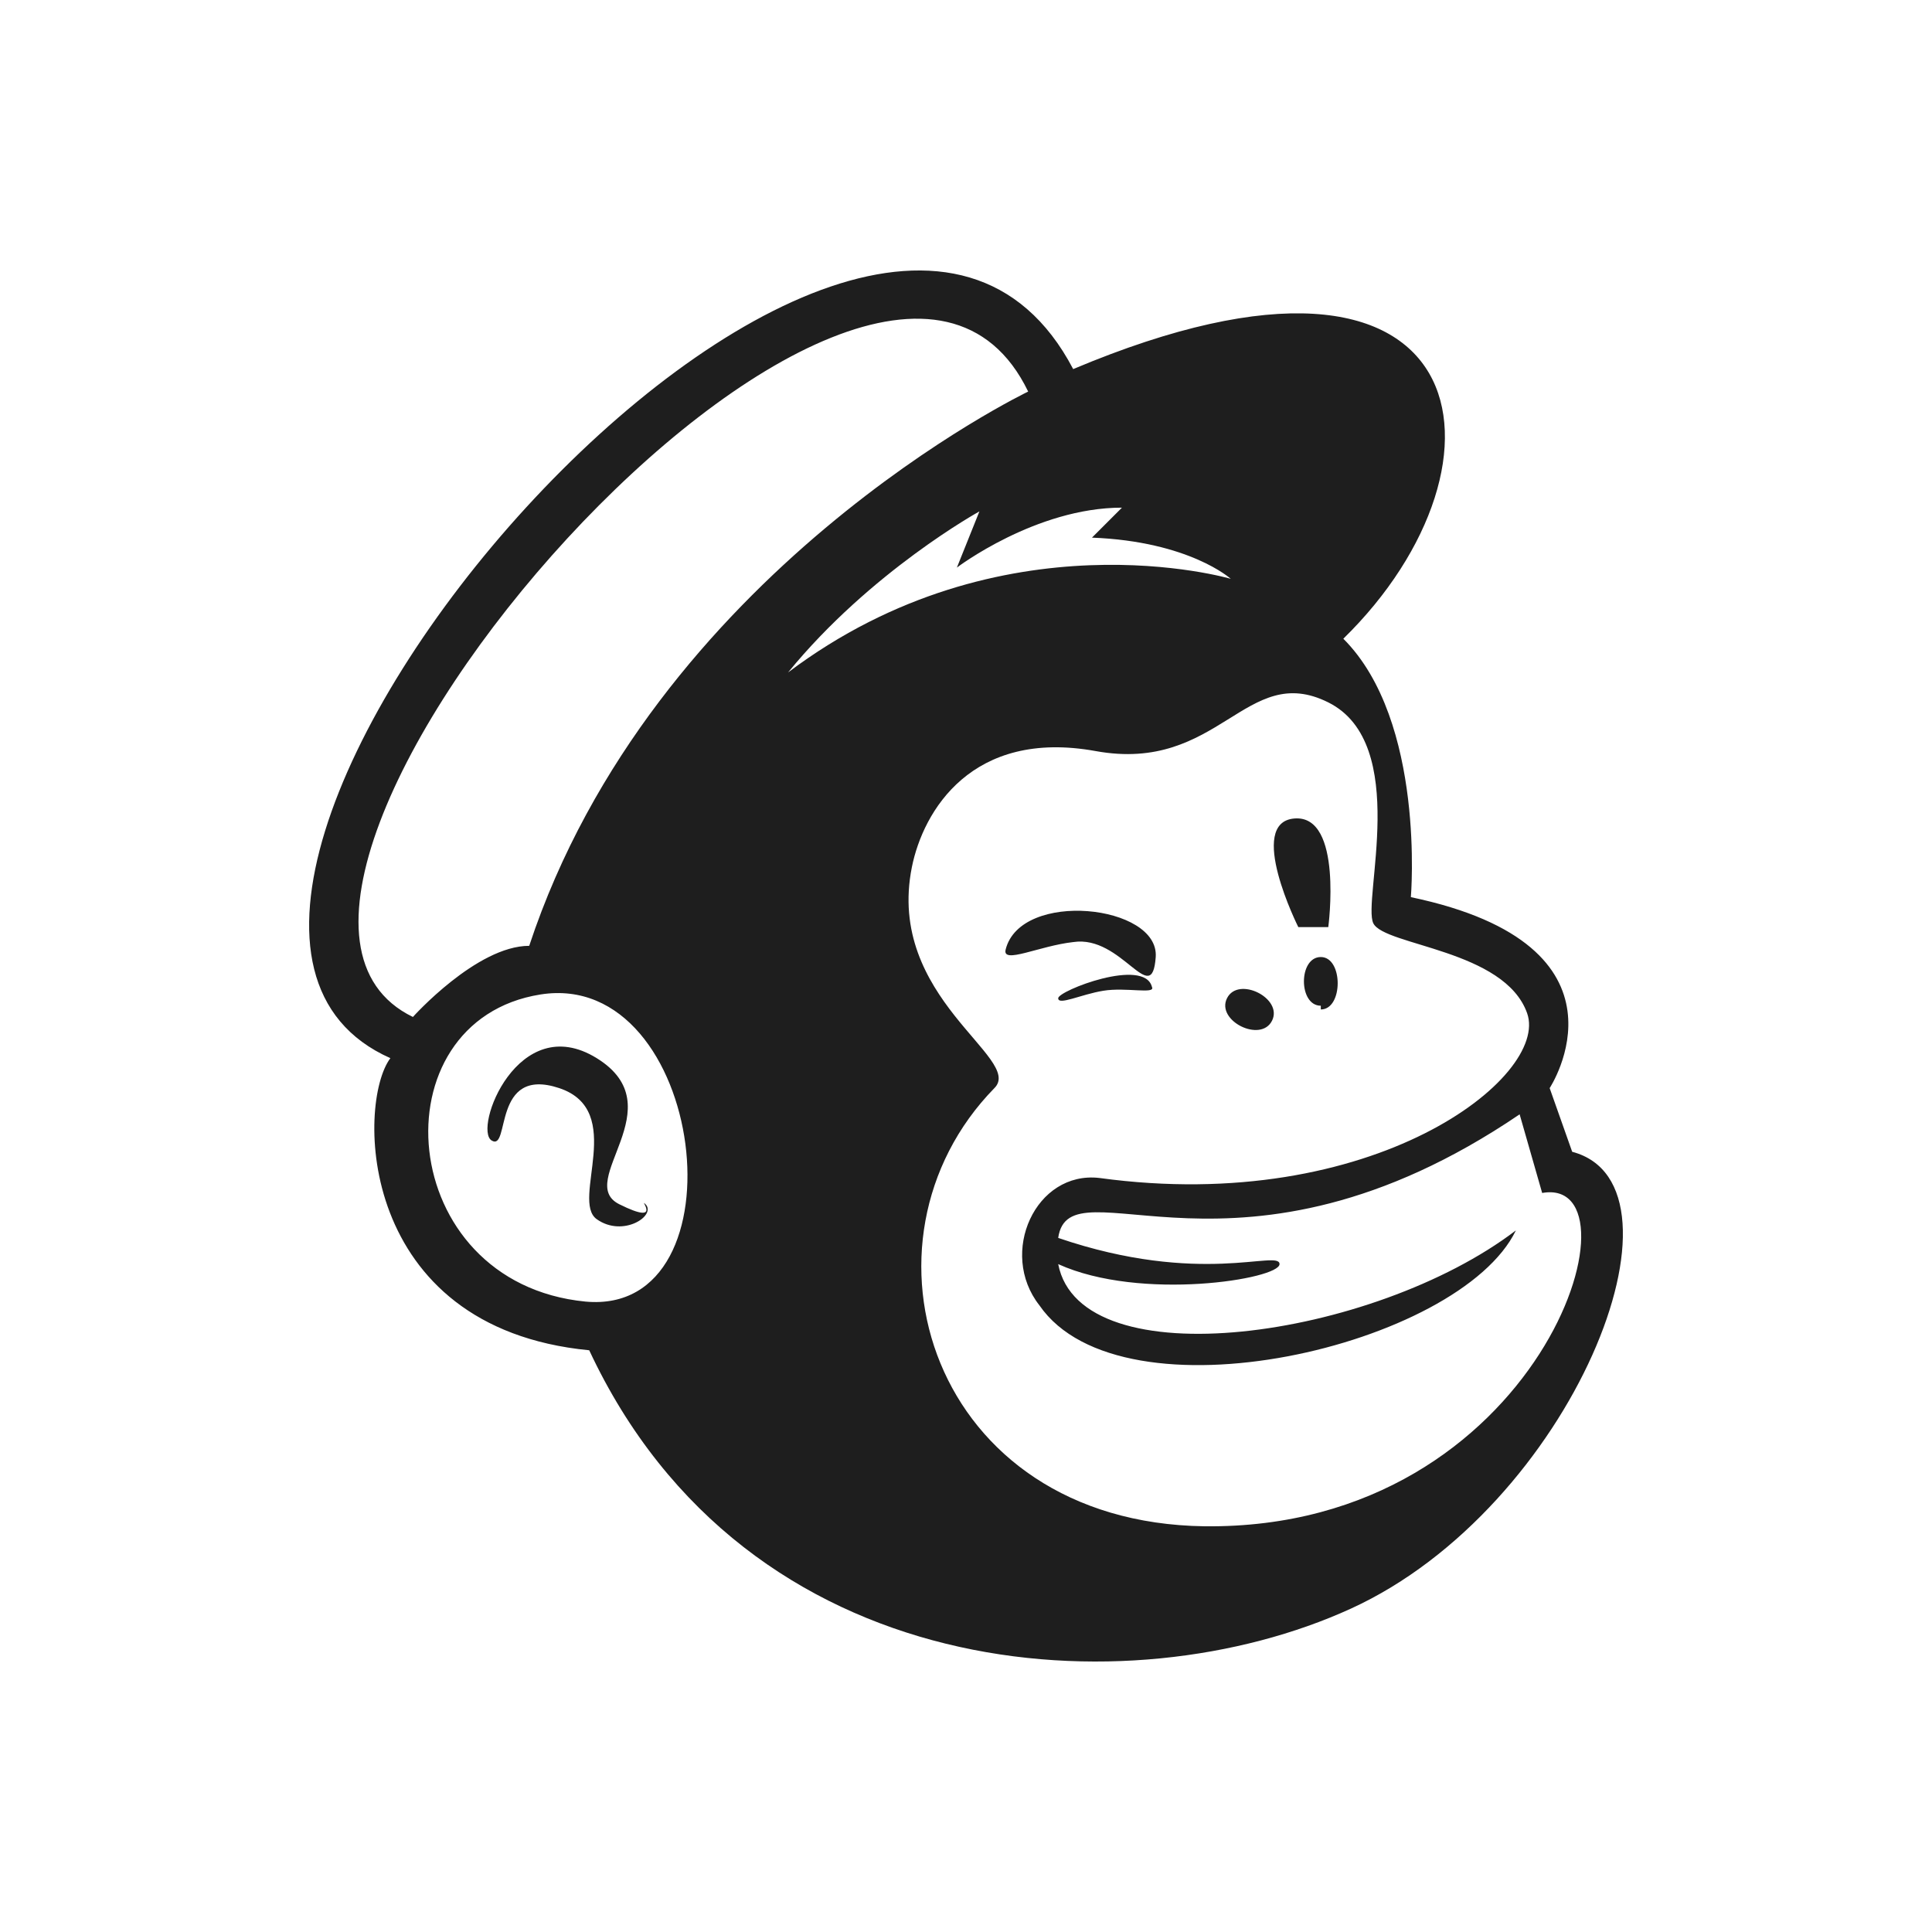
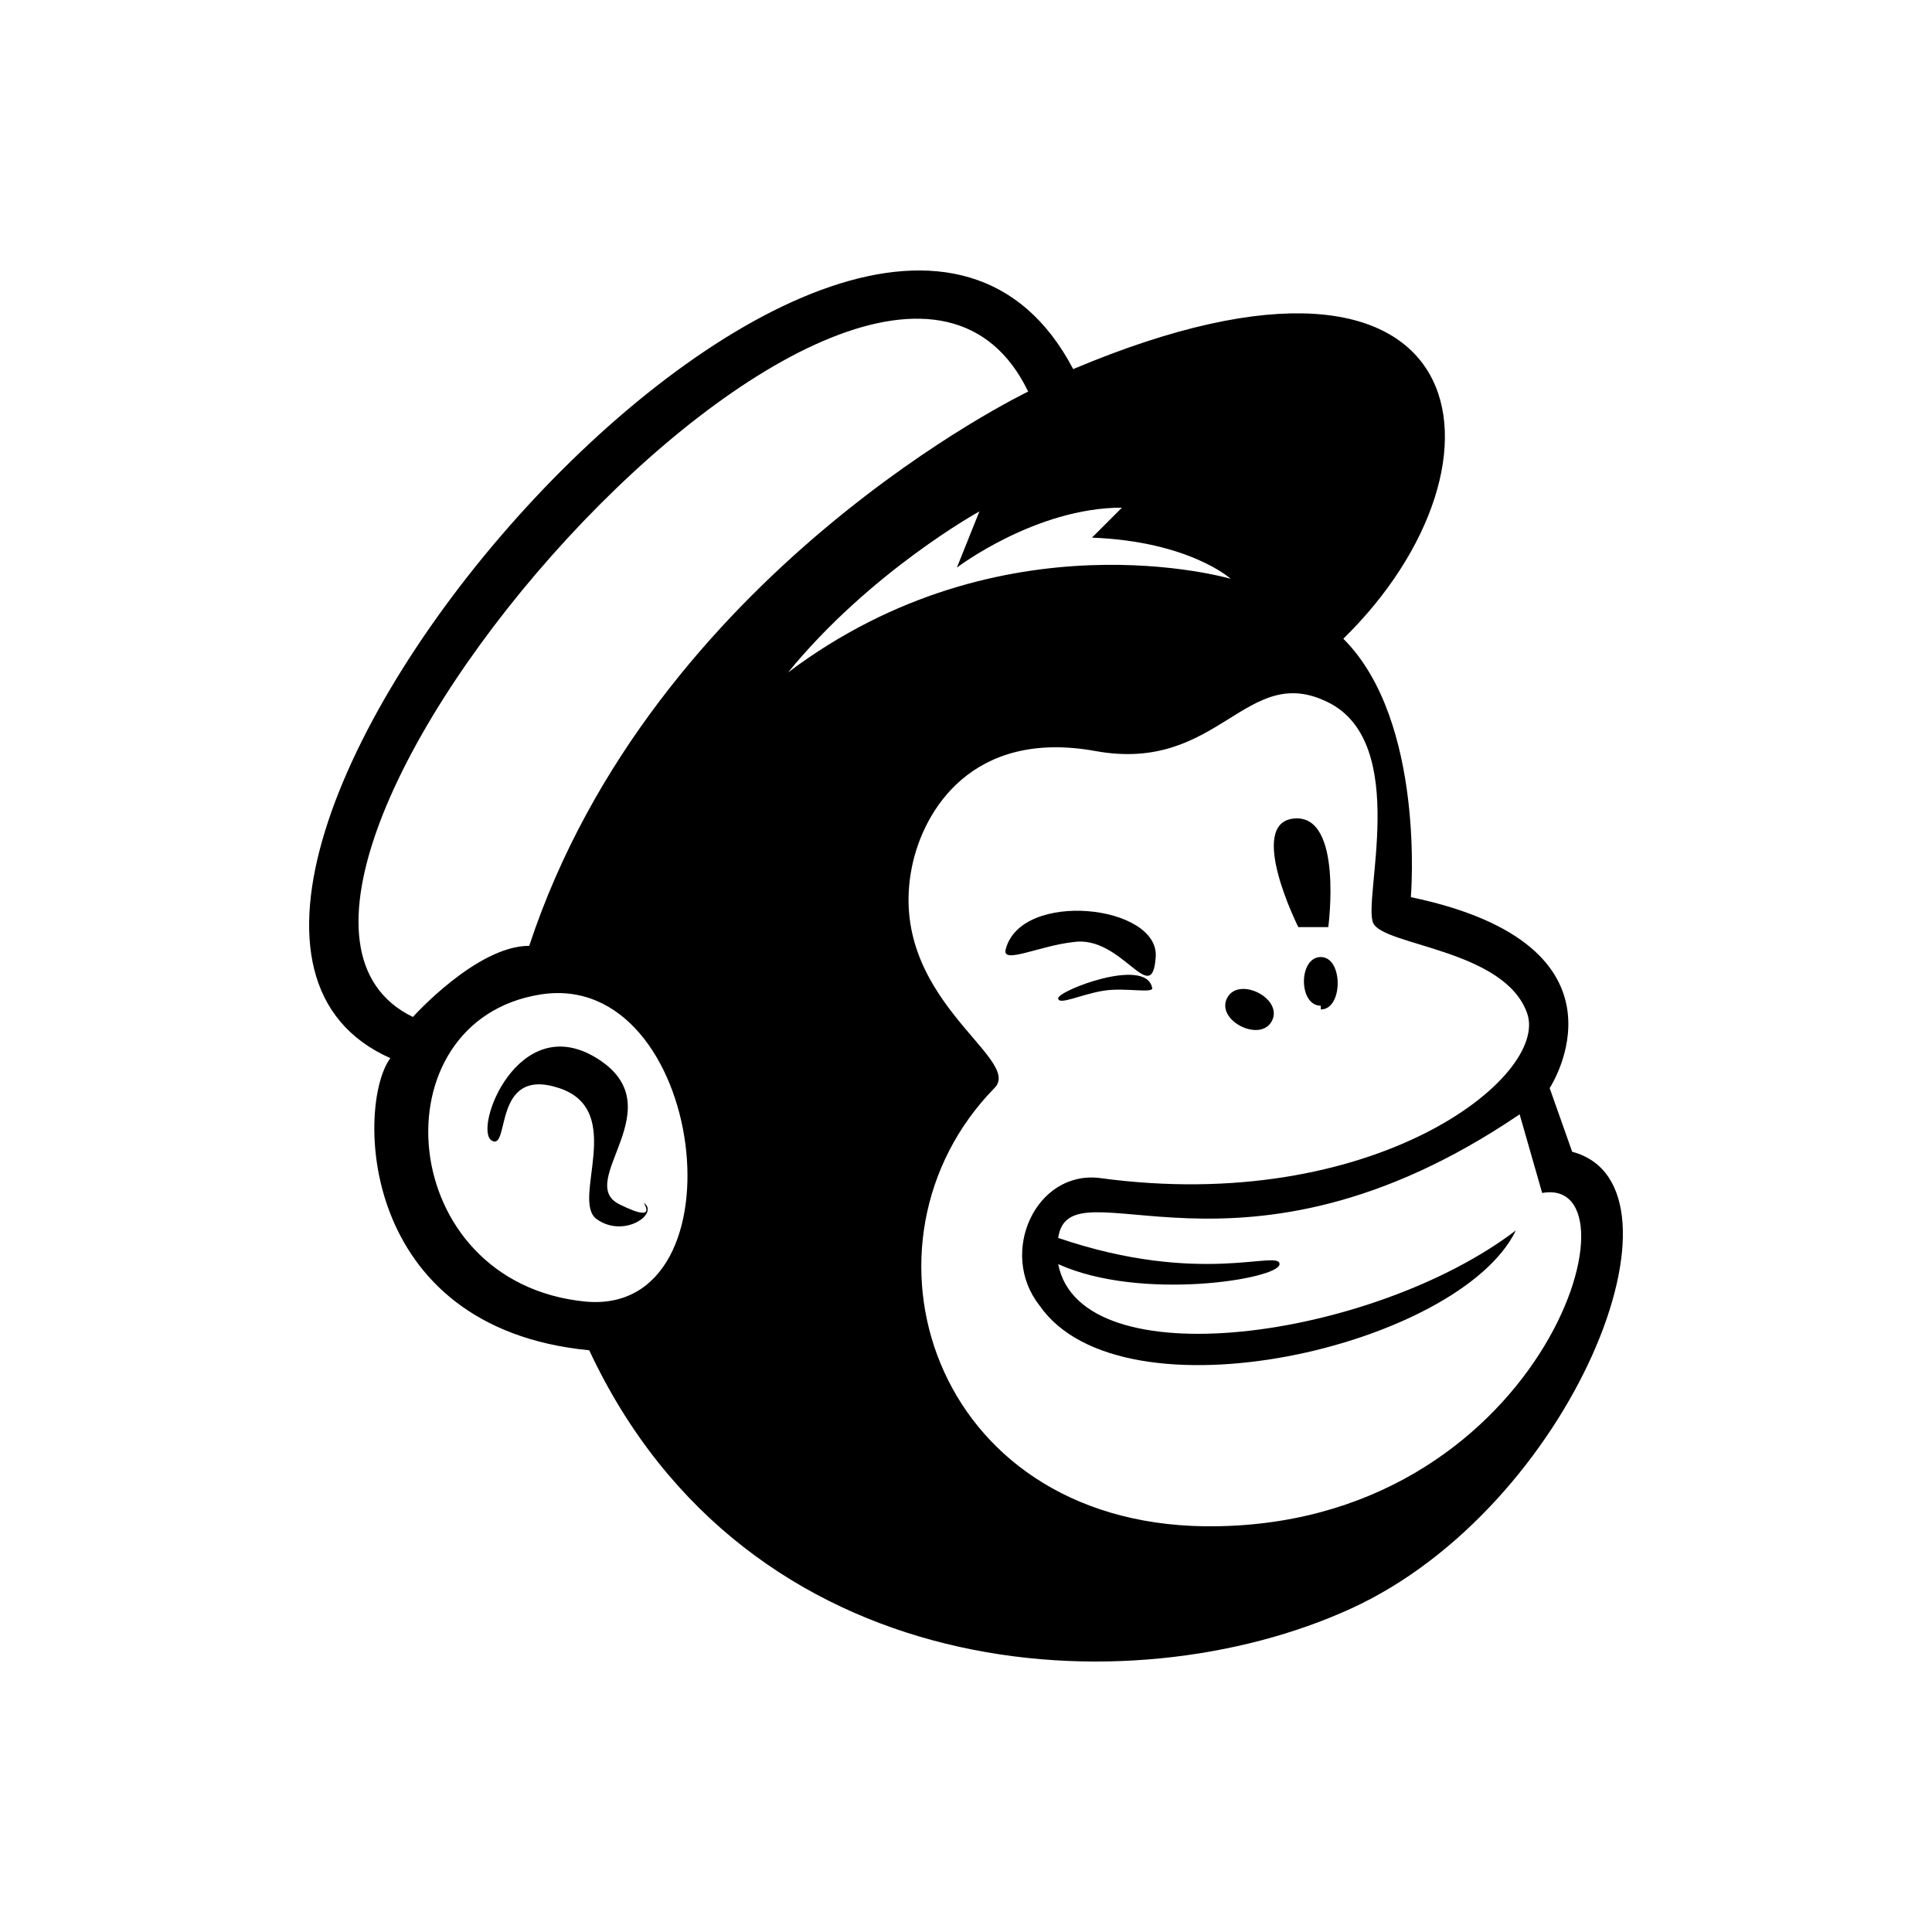
<svg xmlns="http://www.w3.org/2000/svg" width="50px" height="50px" viewBox="0 0 50 50" version="1.1">
  <g id="Zeplin-Copy-23" stroke="none" stroke-width="1" fill="none" fill-rule="evenodd">
    <rect id="Rectangle" opacity="0" x="0" y="0" width="50" height="50" rx="6" />
-     <path d="M40.688,29.808 L40.105,28.16 C40.105,28.16 42.532,24.478 36.513,23.218 C36.513,23.218 36.901,18.663 34.765,16.53 C39.425,11.975 38.357,5.094 27.774,9.552 C22.337,-0.818 1.365,23.508 10.103,27.385 C9.229,28.548 9.229,34.363 15.249,34.945 C19.327,43.667 29.231,44.249 34.959,41.632 C40.688,39.015 43.989,30.68 40.688,29.808 Z M15.152,33.685 C10.2,33.2 9.715,26.416 13.987,25.737 C18.259,25.059 19.327,34.072 15.152,33.685 Z M13.696,24.478 C12.336,24.478 10.686,26.319 10.686,26.319 C4.083,23.121 22.628,1.896 26.609,10.134 C26.609,10.134 16.9,14.786 13.696,24.478 Z M33.114,32.715 C33.114,32.328 31.075,33.297 27.386,32.037 C27.677,30.002 32.046,33.782 39.328,28.839 L39.911,30.874 C42.629,30.389 39.911,39.597 31.172,39.5 C24.085,39.403 21.851,32.134 25.735,28.16 C26.512,27.385 22.919,25.834 23.599,22.442 C23.89,20.989 25.153,18.856 28.357,19.438 C31.561,20.019 32.24,17.112 34.376,18.178 C36.513,19.244 35.25,23.315 35.542,23.896 C35.833,24.478 38.94,24.574 39.522,26.222 C40.105,27.87 35.542,31.456 28.454,30.486 C26.803,30.293 25.832,32.425 26.9,33.782 C29.036,36.883 37.775,34.848 39.231,31.843 C35.542,34.654 27.968,35.72 27.386,32.715 C29.522,33.685 33.114,33.103 33.114,32.715 Z M20.395,17.403 C22.531,14.786 25.347,13.235 25.347,13.235 L24.764,14.689 C24.764,14.689 26.803,13.138 29.036,13.138 L28.26,13.914 C30.784,14.011 31.852,14.98 31.852,14.98 C31.852,14.98 25.929,13.235 20.395,17.403 Z M33.503,21.182 C34.765,21.085 34.376,23.993 34.376,23.993 L33.6,23.993 C33.6,23.993 32.24,21.279 33.503,21.182 Z M27.774,24.381 C26.9,24.478 25.929,24.962 26.026,24.574 C26.415,23.024 30.007,23.411 29.91,24.768 C29.813,26.125 29.036,24.187 27.774,24.381 Z M29.813,25.544 C29.91,25.737 29.133,25.544 28.551,25.641 C27.968,25.737 27.386,26.028 27.386,25.834 C27.386,25.641 29.619,24.768 29.813,25.544 Z M31.755,25.834 C32.046,25.253 33.211,25.834 32.92,26.416 C32.629,26.997 31.464,26.416 31.755,25.834 Z M34.182,26.028 C33.6,26.028 33.6,24.768 34.182,24.768 C34.765,24.768 34.765,26.125 34.182,26.125 L34.182,26.028 Z M16.705,31.165 C16.997,31.456 16.123,32.037 15.443,31.552 C14.764,31.068 16.22,28.742 14.472,28.16 C12.725,27.579 13.21,29.808 12.725,29.517 C12.239,29.226 13.404,26.125 15.443,27.385 C17.482,28.645 14.861,30.583 16.026,31.165 C17.191,31.746 16.511,30.971 16.705,31.165 Z" id="Shape" fill="#1E1E1E" fill-rule="nonzero" />
+     <path d="M40.688,29.808 L40.105,28.16 C40.105,28.16 42.532,24.478 36.513,23.218 C36.513,23.218 36.901,18.663 34.765,16.53 C39.425,11.975 38.357,5.094 27.774,9.552 C22.337,-0.818 1.365,23.508 10.103,27.385 C9.229,28.548 9.229,34.363 15.249,34.945 C19.327,43.667 29.231,44.249 34.959,41.632 C40.688,39.015 43.989,30.68 40.688,29.808 Z M15.152,33.685 C10.2,33.2 9.715,26.416 13.987,25.737 C18.259,25.059 19.327,34.072 15.152,33.685 Z M13.696,24.478 C12.336,24.478 10.686,26.319 10.686,26.319 C4.083,23.121 22.628,1.896 26.609,10.134 C26.609,10.134 16.9,14.786 13.696,24.478 Z M33.114,32.715 C33.114,32.328 31.075,33.297 27.386,32.037 C27.677,30.002 32.046,33.782 39.328,28.839 L39.911,30.874 C42.629,30.389 39.911,39.597 31.172,39.5 C24.085,39.403 21.851,32.134 25.735,28.16 C26.512,27.385 22.919,25.834 23.599,22.442 C23.89,20.989 25.153,18.856 28.357,19.438 C31.561,20.019 32.24,17.112 34.376,18.178 C36.513,19.244 35.25,23.315 35.542,23.896 C35.833,24.478 38.94,24.574 39.522,26.222 C40.105,27.87 35.542,31.456 28.454,30.486 C26.803,30.293 25.832,32.425 26.9,33.782 C29.036,36.883 37.775,34.848 39.231,31.843 C35.542,34.654 27.968,35.72 27.386,32.715 C29.522,33.685 33.114,33.103 33.114,32.715 Z M20.395,17.403 C22.531,14.786 25.347,13.235 25.347,13.235 L24.764,14.689 C24.764,14.689 26.803,13.138 29.036,13.138 L28.26,13.914 C30.784,14.011 31.852,14.98 31.852,14.98 C31.852,14.98 25.929,13.235 20.395,17.403 Z M33.503,21.182 C34.765,21.085 34.376,23.993 34.376,23.993 L33.6,23.993 C33.6,23.993 32.24,21.279 33.503,21.182 Z M27.774,24.381 C26.9,24.478 25.929,24.962 26.026,24.574 C26.415,23.024 30.007,23.411 29.91,24.768 C29.813,26.125 29.036,24.187 27.774,24.381 Z M29.813,25.544 C29.91,25.737 29.133,25.544 28.551,25.641 C27.968,25.737 27.386,26.028 27.386,25.834 C27.386,25.641 29.619,24.768 29.813,25.544 Z M31.755,25.834 C32.046,25.253 33.211,25.834 32.92,26.416 C32.629,26.997 31.464,26.416 31.755,25.834 Z M34.182,26.028 C33.6,26.028 33.6,24.768 34.182,24.768 C34.765,24.768 34.765,26.125 34.182,26.125 L34.182,26.028 Z M16.705,31.165 C16.997,31.456 16.123,32.037 15.443,31.552 C14.764,31.068 16.22,28.742 14.472,28.16 C12.725,27.579 13.21,29.808 12.725,29.517 C12.239,29.226 13.404,26.125 15.443,27.385 C17.482,28.645 14.861,30.583 16.026,31.165 C17.191,31.746 16.511,30.971 16.705,31.165 Z" id="Shape" fill="#000000" fill-rule="nonzero" />
  </g>
</svg>
